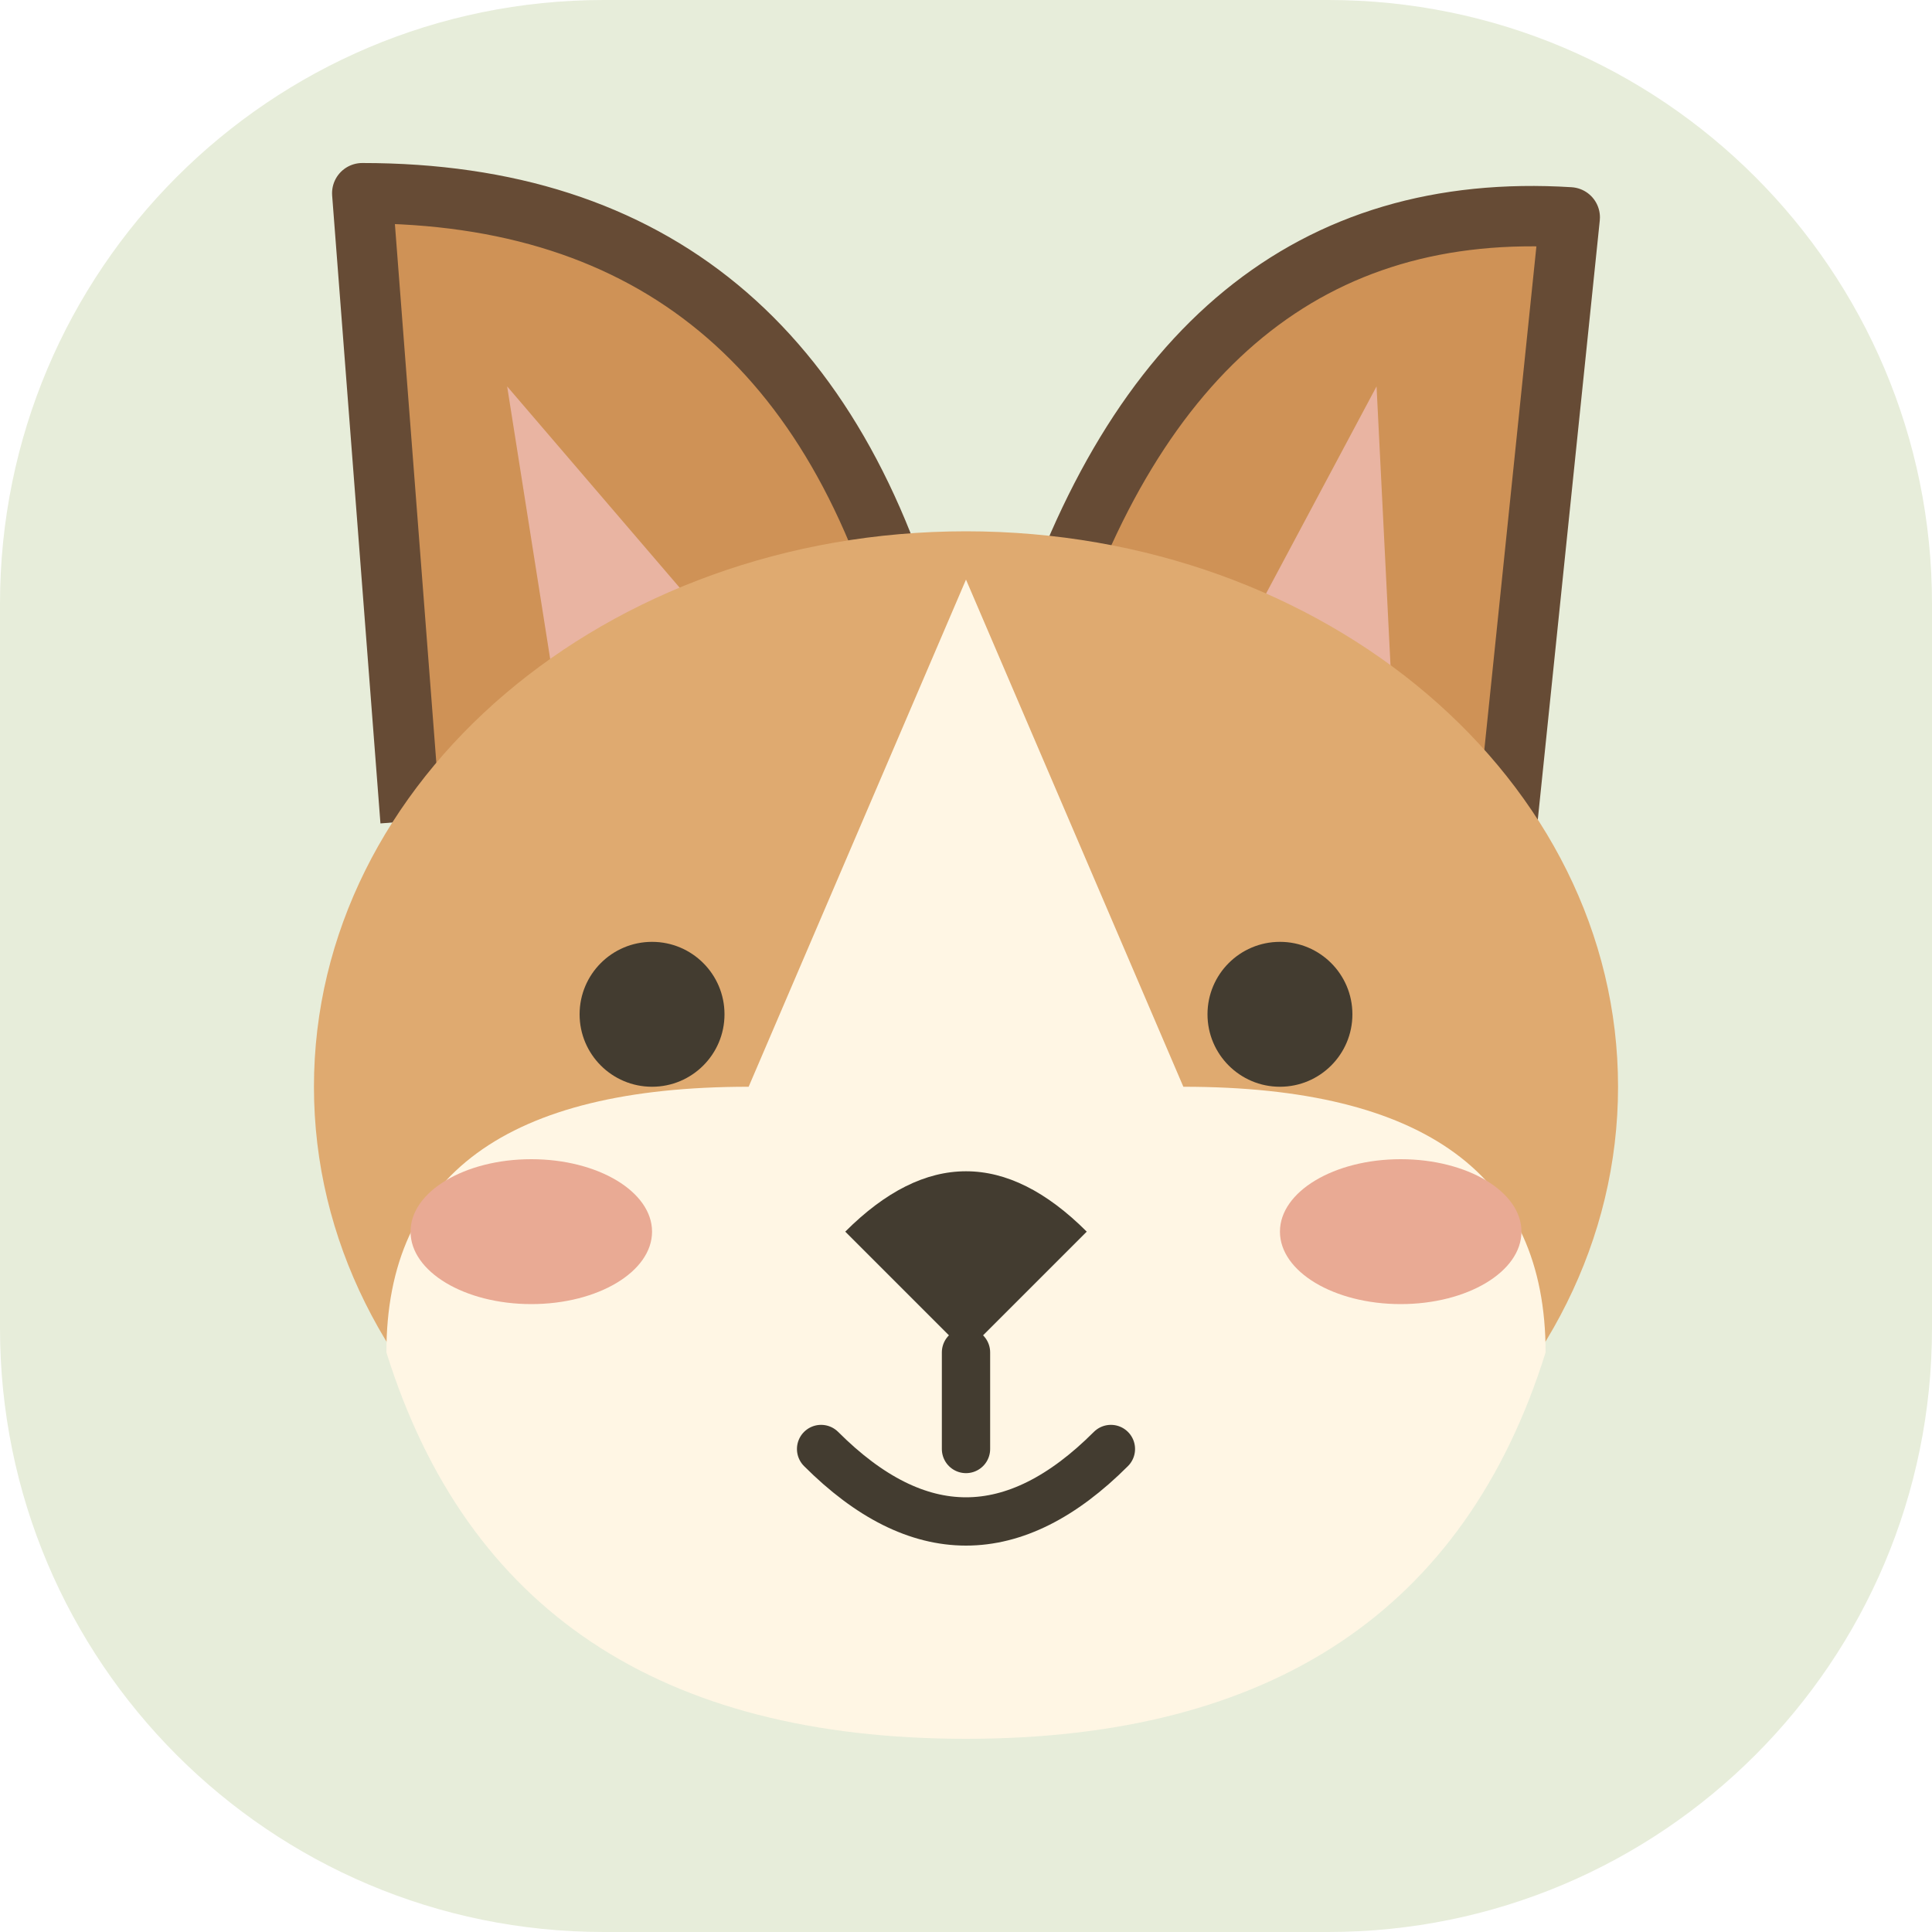
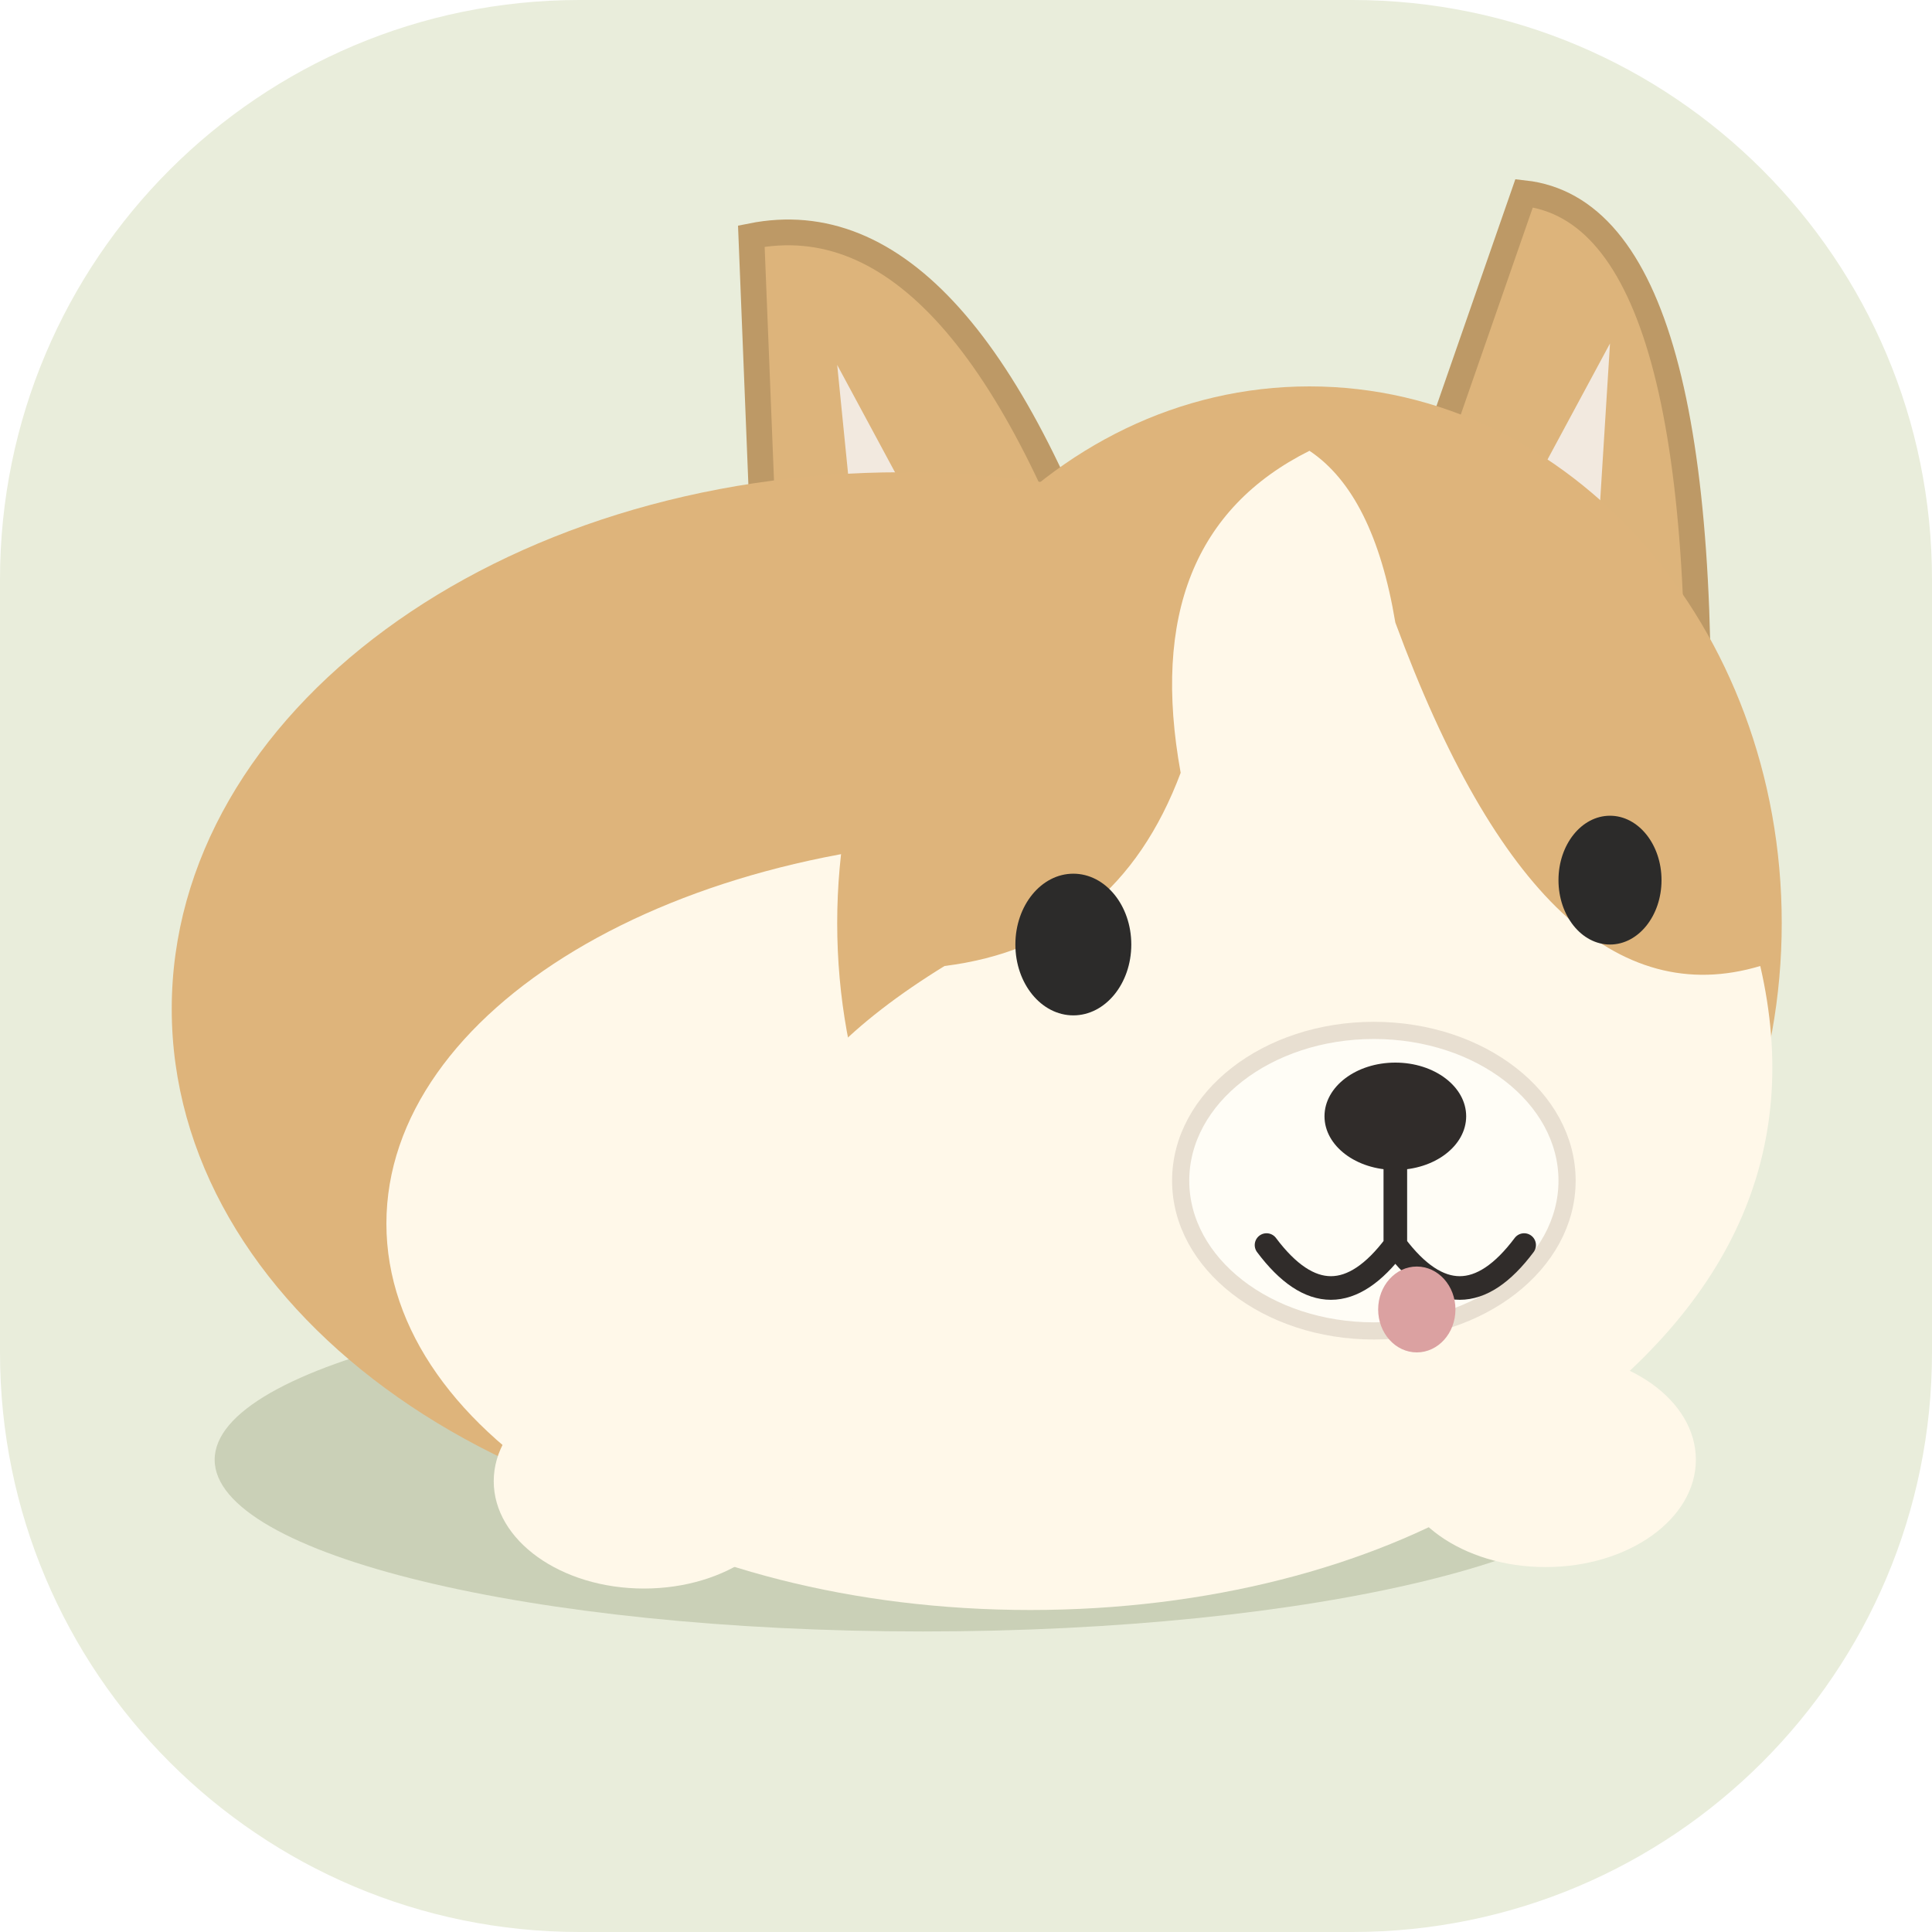
- <svg xmlns="http://www.w3.org/2000/svg" viewBox="0 0 80 80">
-   <rect width="80" height="80" rx="25" fill="#e7edda" />
-   <path d="M17 34 15 8q18 0 23 19h5Q49 8 65 9l-3 29" fill="#cf9256" stroke="#664b35" stroke-width="2.5" stroke-linejoin="round" />
-   <path d="m21 16 3 19 9-5m24-14-8 15 9 5" fill="#e9b4a2" />
-   <ellipse cx="40" cy="45" rx="27" ry="23" fill="#dfaa70" />
-   <path d="m40 24-9 21q-15 0-15 11 5 16 24 16 19 0 24-16 0-11-15-11Z" fill="#fff6e4" />
-   <circle cx="27" cy="42" r="3" fill="#433c30" />
-   <circle cx="53" cy="42" r="3" fill="#433c30" />
-   <path d="M35 51q5-5 10 0l-5 5Z" fill="#433c30" />
-   <path d="M40 56v4m-6 0q6 6 12 0" fill="none" stroke="#433c30" stroke-width="2" stroke-linecap="round" />
-   <ellipse cx="22" cy="51" rx="5" ry="3" fill="#e9aa94" />
-   <ellipse cx="58" cy="51" rx="5" ry="3" fill="#e9aa94" />
+ <svg xmlns="http://www.w3.org/2000/svg" viewBox="0 0 90 90">
+   <rect width="90" height="90" rx="27" fill="#e9eddb" />
+   <ellipse cx="43" cy="68" rx="33" ry="8" fill="#cad0b7" />
+   <path d="m36 36-1-25q10-2 17 19m11 2 8-23q9 1 8 29" fill="#ddb47b" stroke="#bd9966" stroke-width="1.2" />
+   <path d="m40 27-1-10 7 13m22-1 7-13-1 16" fill="#f2e9df" />
+   <ellipse cx="42" cy="47" rx="34" ry="25" fill="#deb47b" />
+   <ellipse cx="48" cy="57" rx="30" ry="18" fill="#fff8e9" />
+   <ellipse cx="61" cy="43" rx="22" ry="25" fill="#deb47b" />
+   <path d="M61 21q-8 4-6 15-3 8-11 9-13 8-6 17 13 17 34 5 13-9 10-22-10 3-17-16-1-6-4-8" fill="#fff8e9" />
+   <ellipse cx="50" cy="44" rx="2.7" ry="3.3" fill="#2c2b2a" />
+   <ellipse cx="75" cy="41" rx="2.4" ry="3" fill="#2c2b2a" />
+   <ellipse cx="64" cy="55" rx="9" ry="7" fill="#fffdf6" stroke="#e8dfd1" stroke-width=".8" />
+   <ellipse cx="65" cy="52" rx="3.3" ry="2.5" fill="#302c2a" />
+   <path d="M65 54v4q-3 4-6 0m6 0q3 4 6 0" fill="none" stroke="#302c2a" stroke-width="1.1" stroke-linecap="round" />
+   <ellipse cx="66" cy="61" rx="1.8" ry="2" fill="#dba1a1" />
+   <ellipse cx="30" cy="69" rx="7" ry="5" fill="#fff8e9" />
+   <ellipse cx="72" cy="68" rx="7" ry="5" fill="#fff8e9" />
</svg>
